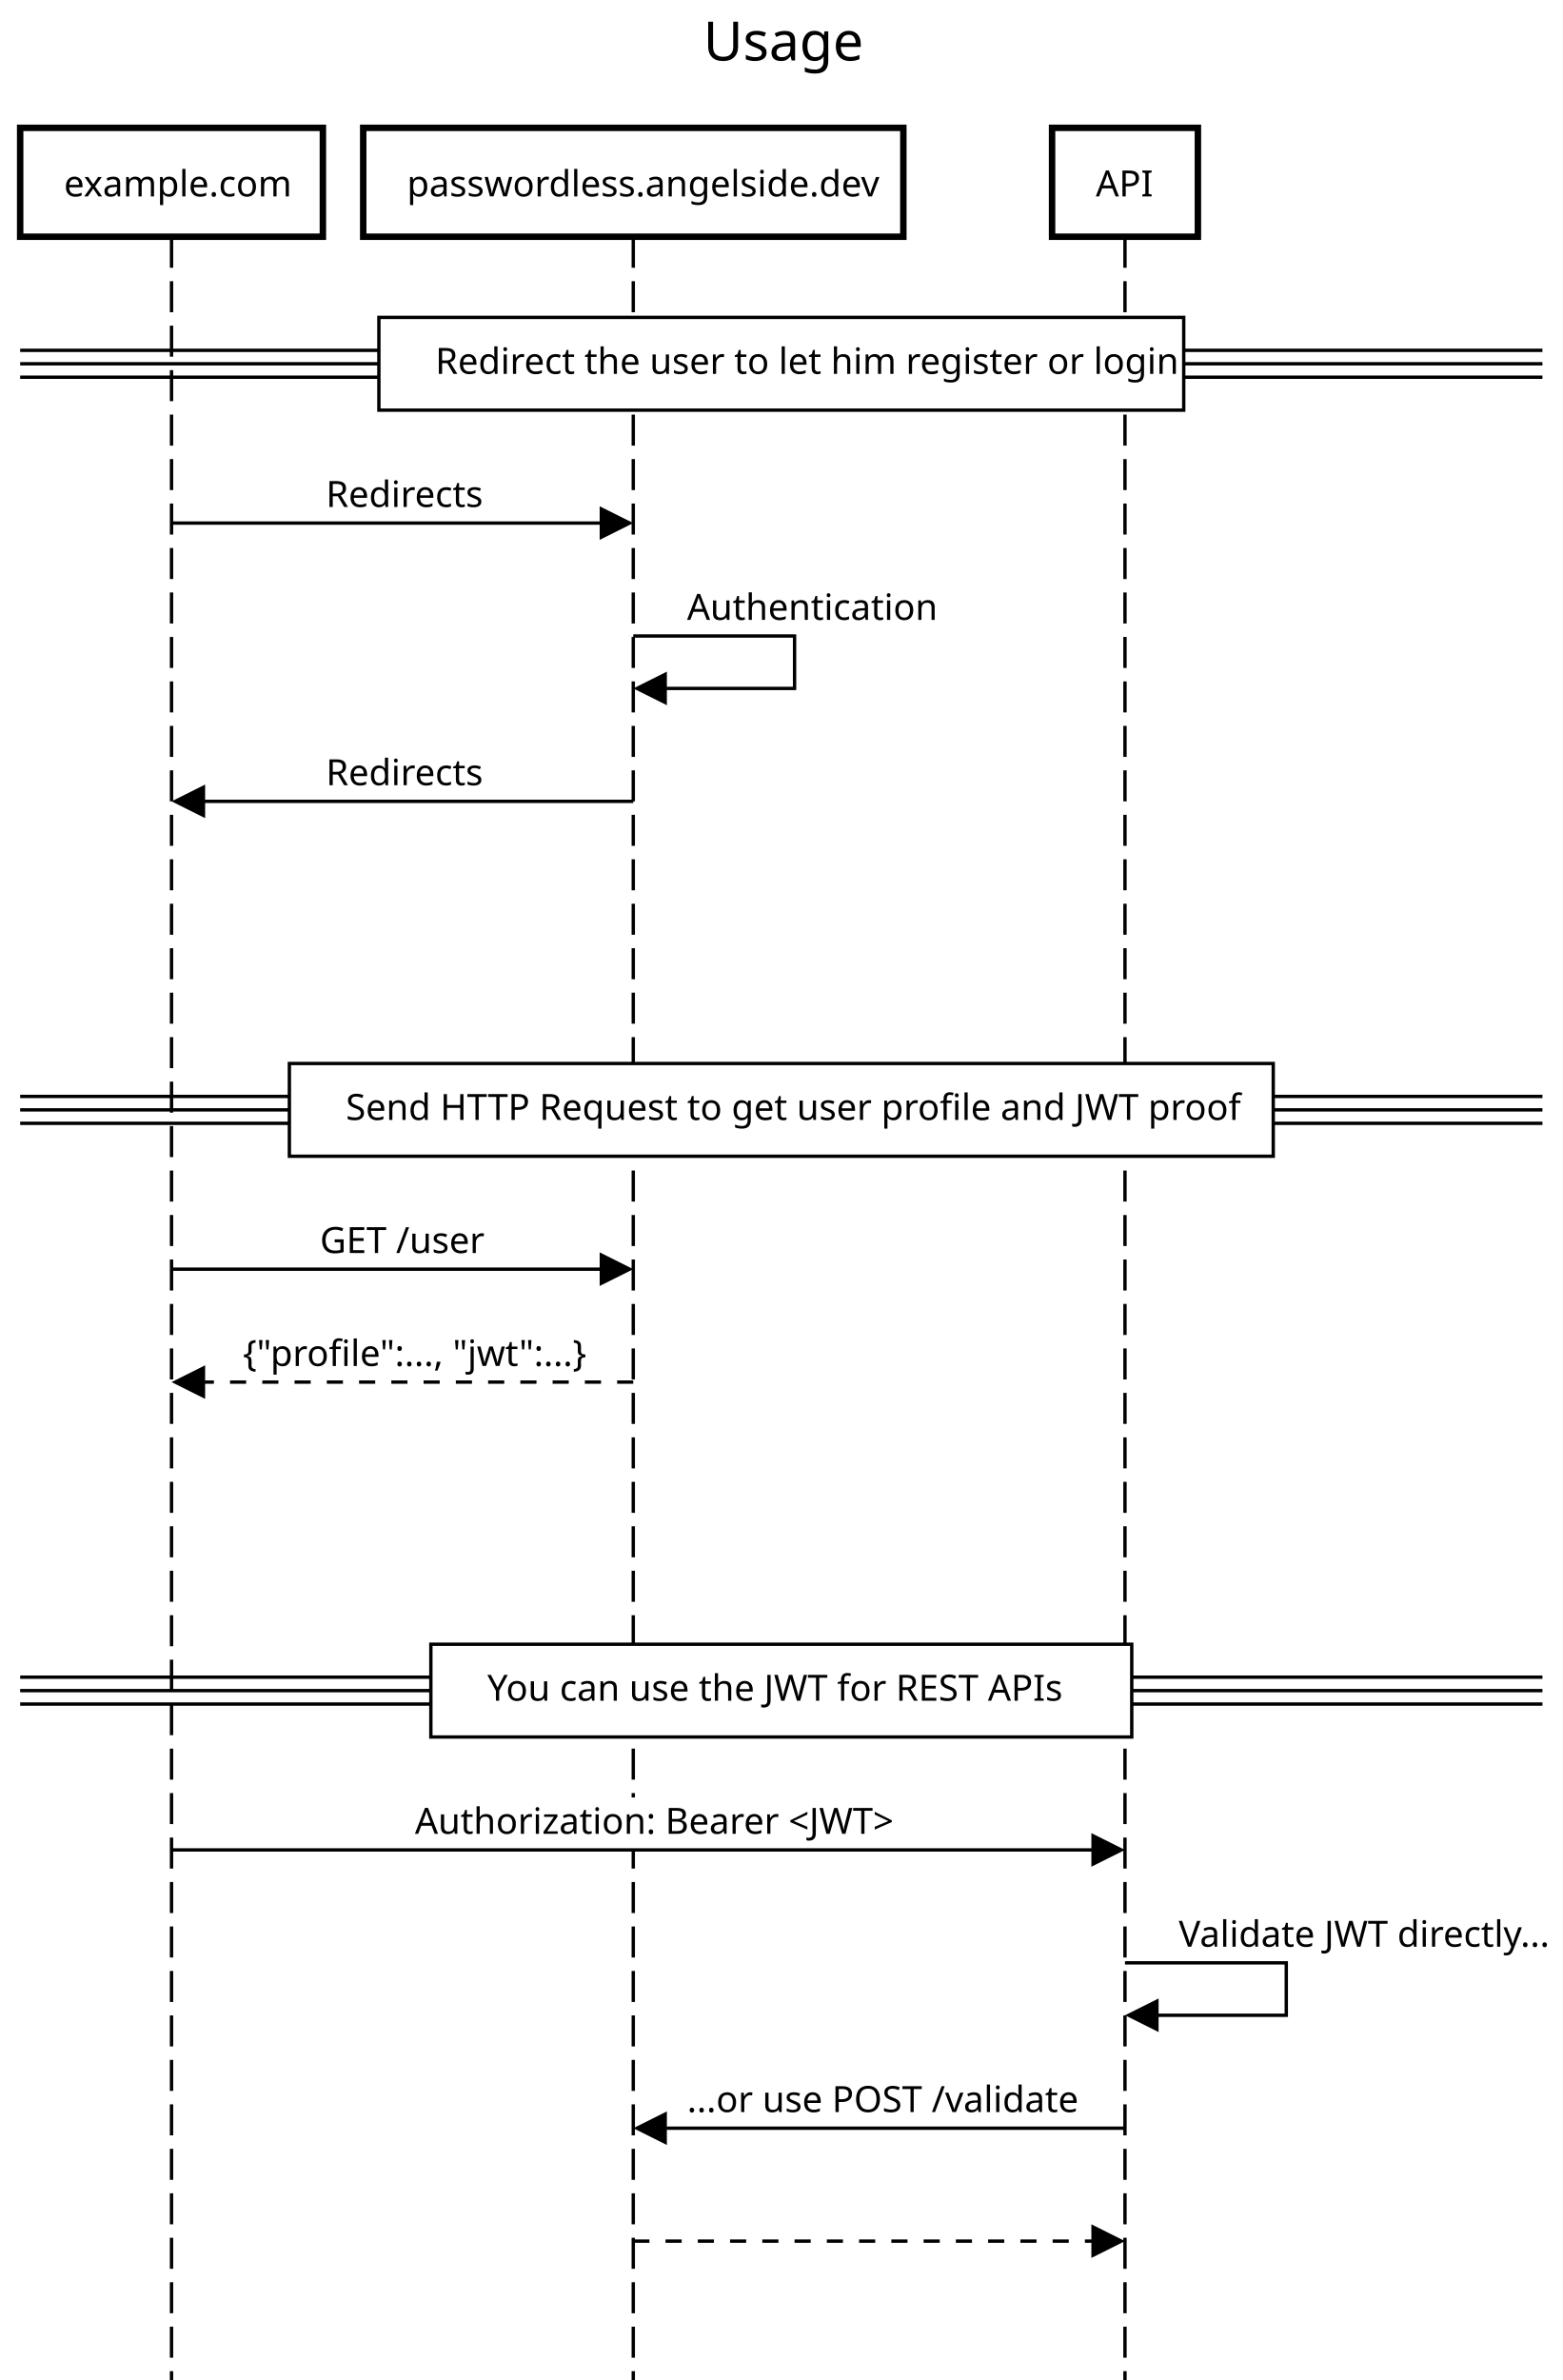
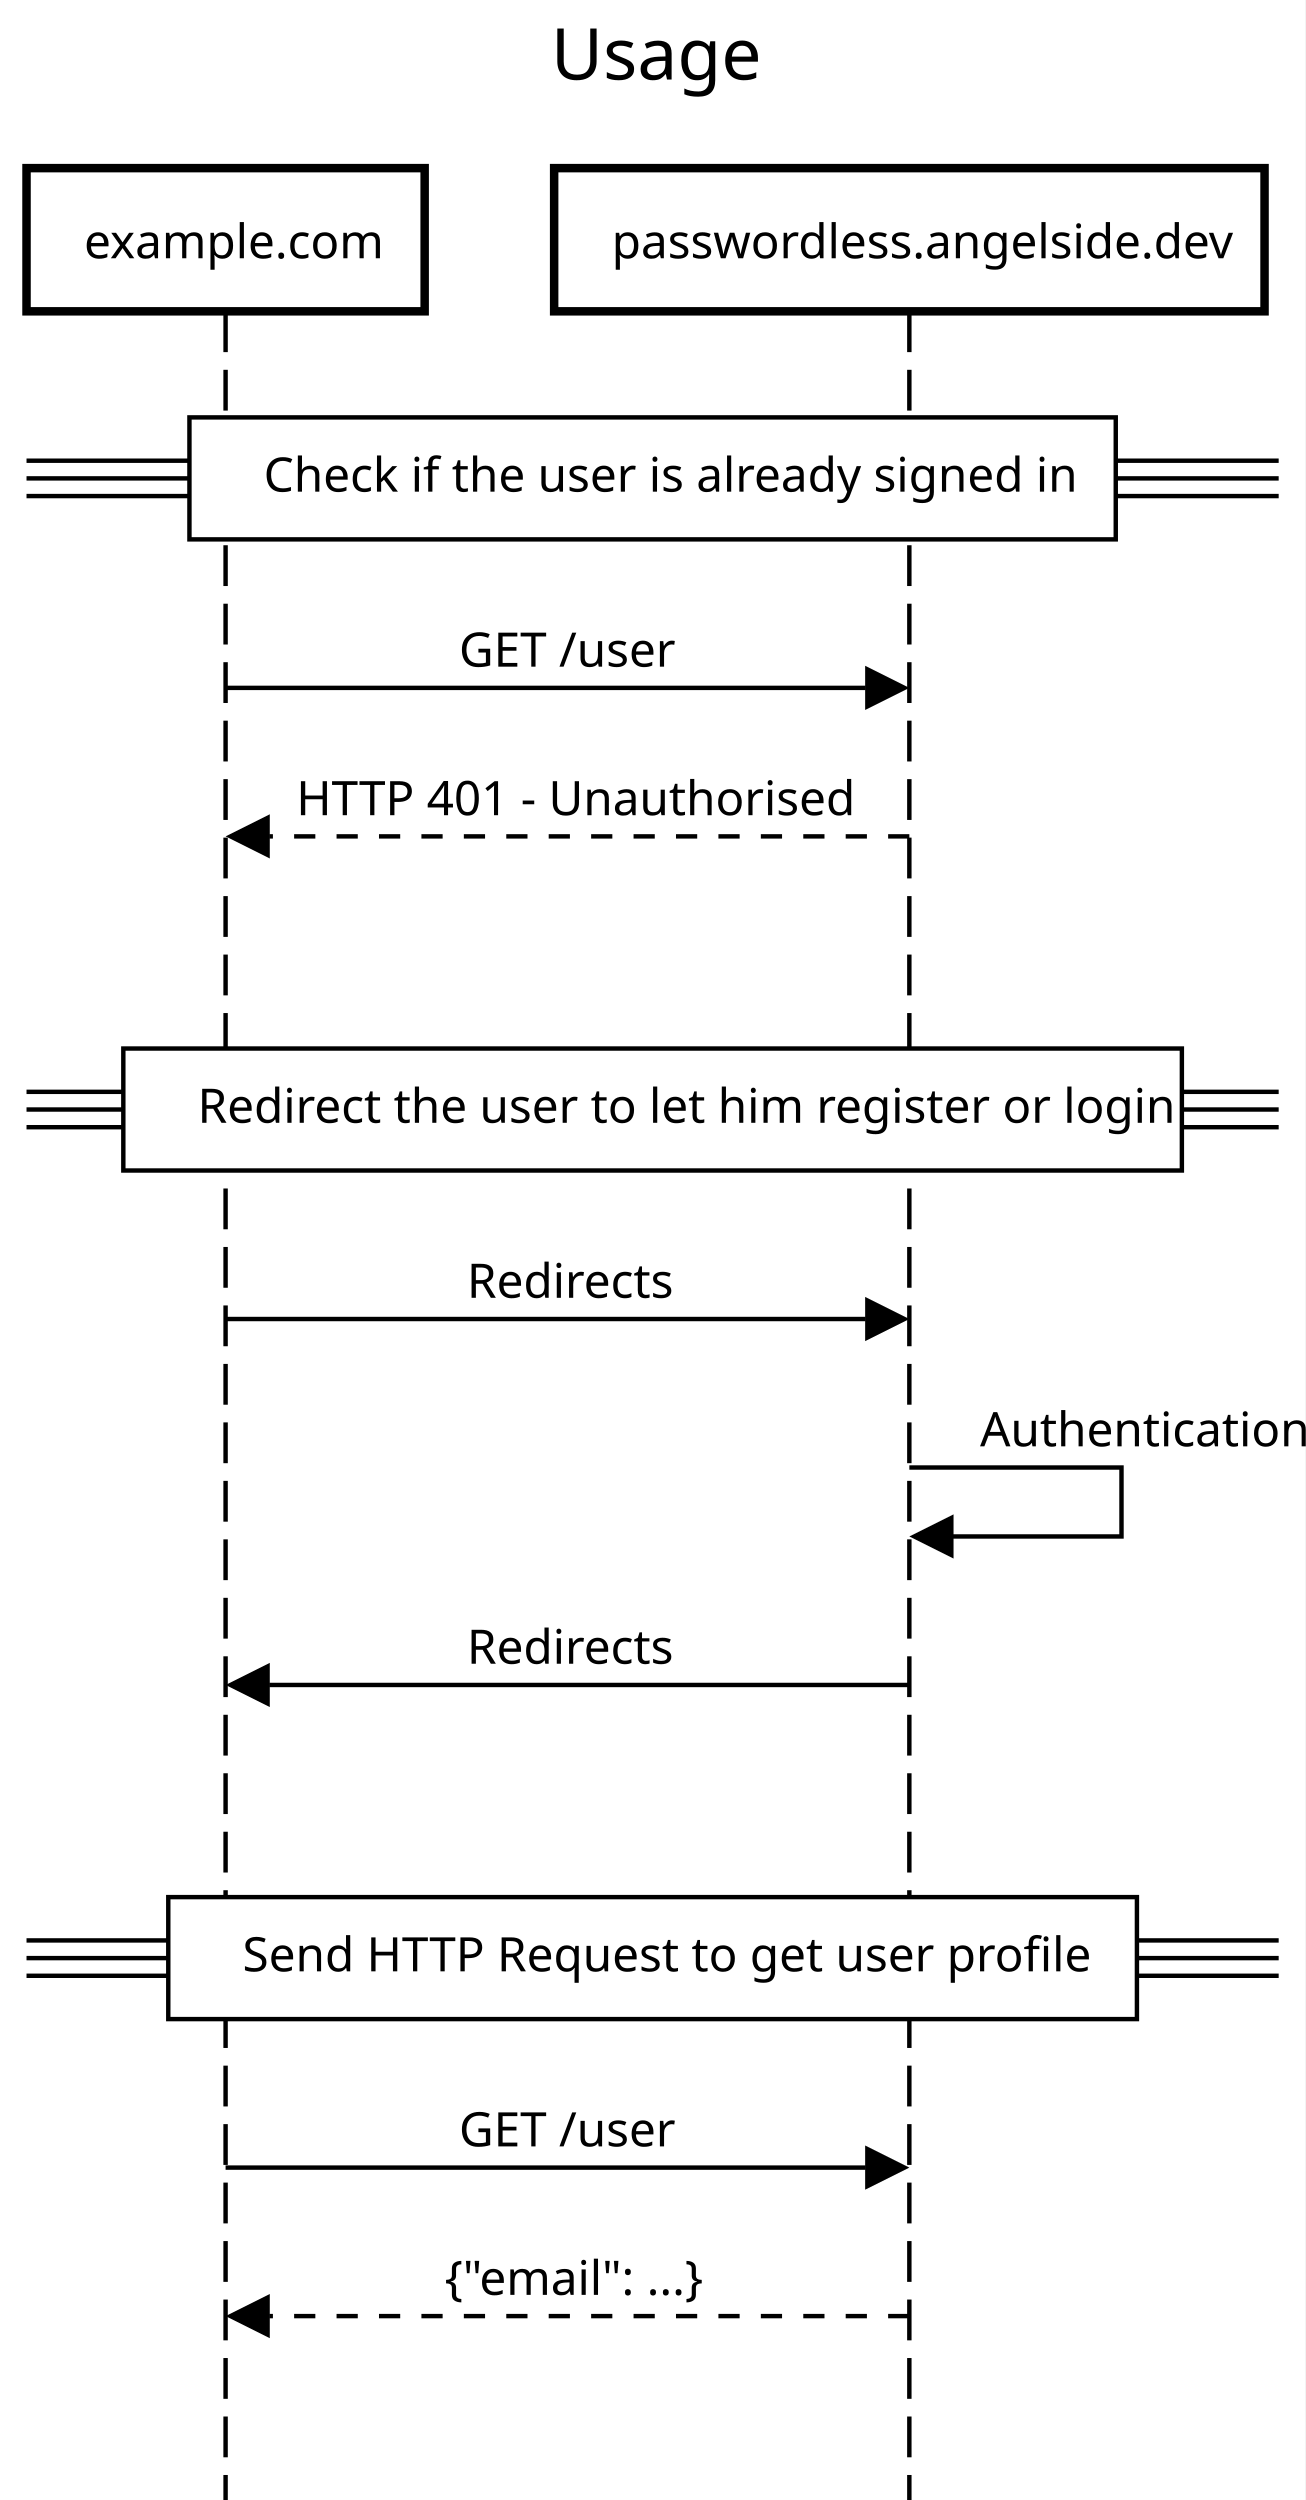
- <svg xmlns="http://www.w3.org/2000/svg" version="1.1" width="633" height="964">
+ <svg xmlns="http://www.w3.org/2000/svg" version="1.1" width="402" height="770">
  <defs />
  <g>
    <g />
    <g />
    <g />
    <g />
    <g />
    <g />
    <g />
    <g />
    <g />
    <g />
-     <g />
-     <g />
    <g>
-       <rect fill="white" stroke="none" x="0" y="0" width="633" height="964" />
+       <rect fill="white" stroke="none" x="0" y="0" width="402" height="770" />
    </g>
    <g>
-       <text fill="black" stroke="none" font-family="sans-serif" font-size="16.5pt" font-style="normal" font-weight="normal" text-decoration="normal" x="284.898" y="24.503" text-anchor="start" dominant-baseline="alphabetic" xml:space="preserve">Usage</text>
+       <text fill="black" stroke="none" font-family="sans-serif" font-size="16.5pt" font-style="normal" font-weight="normal" text-decoration="normal" x="169.673" y="24.503" text-anchor="start" dominant-baseline="alphabetic" xml:space="preserve">Usage</text>
    </g>
    <g />
    <g>
-       <path fill="none" stroke="black" paint-order="fill stroke markers" d=" M 69.481 95.888 L 69.481 964.92" stroke-miterlimit="10" stroke-width="1.361" stroke-dasharray="12.566,5.445" />
-       <path fill="none" stroke="black" paint-order="fill stroke markers" d=" M 256.532 95.888 L 256.532 964.92" stroke-miterlimit="10" stroke-width="1.361" stroke-dasharray="12.566,5.445" />
-       <path fill="none" stroke="black" paint-order="fill stroke markers" d=" M 455.719 95.888 L 455.719 964.92" stroke-miterlimit="10" stroke-width="1.361" stroke-dasharray="12.566,5.445" />
+       <path fill="none" stroke="black" paint-order="fill stroke markers" d=" M 69.481 95.888 L 69.481 770.532" stroke-miterlimit="10" stroke-width="1.361" stroke-dasharray="12.566,5.445" />
+       <path fill="none" stroke="black" paint-order="fill stroke markers" d=" M 280.078 95.888 L 280.078 770.532" stroke-miterlimit="10" stroke-width="1.361" stroke-dasharray="12.566,5.445" />
    </g>
    <g>
      <path fill="none" stroke="none" />
      <g>
        <path fill="white" stroke="black" paint-order="fill stroke markers" d=" M 8.168 51.783 L 130.795 51.783 L 130.795 95.888 L 8.168 95.888 L 8.168 51.783 Z" stroke-miterlimit="10" stroke-width="2.614" stroke-dasharray="" />
      </g>
      <g>
        <g />
        <text fill="black" stroke="none" font-family="sans-serif" font-size="11pt" font-style="normal" font-weight="normal" text-decoration="normal" x="25.891" y="79.552" text-anchor="start" dominant-baseline="alphabetic" xml:space="preserve">example.com</text>
      </g>
      <path fill="none" stroke="none" />
      <g>
-         <path fill="white" stroke="black" paint-order="fill stroke markers" d=" M 147.13 51.783 L 365.934 51.783 L 365.934 95.888 L 147.13 95.888 L 147.13 51.783 Z" stroke-miterlimit="10" stroke-width="2.614" stroke-dasharray="" />
+         <path fill="white" stroke="black" paint-order="fill stroke markers" d=" M 170.676 51.783 L 389.48 51.783 L 389.48 95.888 L 170.676 95.888 L 170.676 51.783 Z" stroke-miterlimit="10" stroke-width="2.614" stroke-dasharray="" />
      </g>
      <g>
        <g />
-         <text fill="black" stroke="none" font-family="sans-serif" font-size="11pt" font-style="normal" font-weight="normal" text-decoration="normal" x="164.854" y="79.552" text-anchor="start" dominant-baseline="alphabetic" xml:space="preserve">passwordless.angelside.dev</text>
-       </g>
-       <path fill="none" stroke="none" />
-       <g>
-         <path fill="white" stroke="black" paint-order="fill stroke markers" d=" M 426.181 51.783 L 485.257 51.783 L 485.257 95.888 L 426.181 95.888 L 426.181 51.783 Z" stroke-miterlimit="10" stroke-width="2.614" stroke-dasharray="" />
-       </g>
-       <g>
-         <g />
-         <text fill="black" stroke="none" font-family="sans-serif" font-size="11pt" font-style="normal" font-weight="normal" text-decoration="normal" x="443.904" y="79.552" text-anchor="start" dominant-baseline="alphabetic" xml:space="preserve">API</text>
+         <text fill="black" stroke="none" font-family="sans-serif" font-size="11pt" font-style="normal" font-weight="normal" text-decoration="normal" x="188.4" y="79.552" text-anchor="start" dominant-baseline="alphabetic" xml:space="preserve">passwordless.angelside.dev</text>
      </g>
    </g>
    <g>
-       <path fill="none" stroke="black" paint-order="fill stroke markers" d=" M 8.168 141.898 L 624.832 141.898 M 8.168 147.344 L 624.832 147.344 M 8.168 152.789 L 624.832 152.789" stroke-miterlimit="10" stroke-width="1.361" stroke-dasharray="" />
-       <path fill="white" stroke="black" paint-order="fill stroke markers" d=" M 153.484 128.558 L 479.516 128.558 L 479.516 166.129 L 153.484 166.129 Z" stroke-miterlimit="10" stroke-width="1.361" stroke-dasharray="" />
+       <path fill="none" stroke="black" paint-order="fill stroke markers" d=" M 8.168 141.898 L 393.832 141.898 M 8.168 147.344 L 393.832 147.344 M 8.168 152.789 L 393.832 152.789" stroke-miterlimit="10" stroke-width="1.361" stroke-dasharray="" />
+       <path fill="white" stroke="black" paint-order="fill stroke markers" d=" M 58.346 128.558 L 343.654 128.558 L 343.654 166.129 L 58.346 166.129 Z" stroke-miterlimit="10" stroke-width="1.361" stroke-dasharray="" />
      <g>
-         <text fill="black" stroke="none" font-family="sans-serif" font-size="11pt" font-style="normal" font-weight="normal" text-decoration="normal" x="176.353" y="151.427" text-anchor="start" dominant-baseline="alphabetic" xml:space="preserve">Redirect the user to let him register or login</text>
+         <text fill="black" stroke="none" font-family="sans-serif" font-size="11pt" font-style="normal" font-weight="normal" text-decoration="normal" x="81.215" y="151.427" text-anchor="start" dominant-baseline="alphabetic" xml:space="preserve">Check if the user is already signed in</text>
      </g>
      <g>
        <g>
-           <rect fill="white" stroke="none" x="129.597" y="190.632" width="66.819" height="21.236" />
+           <rect fill="white" stroke="none" x="138.929" y="190.632" width="71.701" height="21.236" />
        </g>
-         <text fill="black" stroke="none" font-family="sans-serif" font-size="11pt" font-style="normal" font-weight="normal" text-decoration="normal" x="132.047" y="205.334" text-anchor="start" dominant-baseline="alphabetic" xml:space="preserve">Redirects</text>
+         <text fill="black" stroke="none" font-family="sans-serif" font-size="11pt" font-style="normal" font-weight="normal" text-decoration="normal" x="141.379" y="205.334" text-anchor="start" dominant-baseline="alphabetic" xml:space="preserve">GET /user</text>
      </g>
      <g>
-         <path fill="none" stroke="black" paint-order="fill stroke markers" d=" M 69.481 211.868 L 243.083 211.868" stroke-miterlimit="10" stroke-width="1.361" stroke-dasharray="" />
-         <g transform="translate(256.5321,211.8676) translate(-256.5321,-211.8676)">
-           <path fill="black" stroke="none" paint-order="stroke fill markers" d=" M 242.919 205.061 L 256.532 211.868 L 242.919 218.674 Z" />
+         <path fill="none" stroke="black" paint-order="fill stroke markers" d=" M 69.481 211.868 L 266.629 211.868" stroke-miterlimit="10" stroke-width="1.361" stroke-dasharray="" />
+         <g transform="translate(280.0781,211.8676) translate(-280.0781,-211.8676)">
+           <path fill="black" stroke="none" paint-order="stroke fill markers" d=" M 266.465 205.061 L 280.078 211.868 L 266.465 218.674 Z" />
        </g>
      </g>
      <g>
        <g>
-           <rect fill="white" stroke="none" x="275.862" y="236.37" width="97.814" height="21.236" />
+           <rect fill="white" stroke="none" x="88.811" y="236.37" width="171.937" height="21.236" />
        </g>
-         <text fill="black" stroke="none" font-family="sans-serif" font-size="11pt" font-style="normal" font-weight="normal" text-decoration="normal" x="278.312" y="251.072" text-anchor="start" dominant-baseline="alphabetic" xml:space="preserve">Authentication</text>
+         <text fill="black" stroke="none" font-family="sans-serif" font-size="11pt" font-style="normal" font-weight="normal" text-decoration="normal" x="91.261" y="251.072" text-anchor="start" dominant-baseline="alphabetic" xml:space="preserve">HTTP 401 - Unauthorised</text>
      </g>
      <g>
-         <path fill="none" stroke="black" paint-order="fill stroke markers" d=" M 256.532 257.606 L 321.873 257.606 L 321.873 278.842 L 269.981 278.842" stroke-miterlimit="10" stroke-width="1.361" stroke-dasharray="" />
-         <g transform="translate(256.5321,278.8419) translate(-256.5321,-278.8419)">
-           <path fill="black" stroke="none" paint-order="stroke fill markers" d=" M 270.145 272.036 L 256.532 278.842 L 270.145 285.648 Z" />
+         <path fill="none" stroke="black" paint-order="fill stroke markers" d=" M 280.078 257.606 L 82.93 257.606" stroke-miterlimit="10" stroke-width="1.361" stroke-dasharray="6.534" />
+         <g transform="translate(69.48112,257.6062) translate(-69.48112,-257.6062)">
+           <path fill="black" stroke="none" paint-order="stroke fill markers" d=" M 83.094 250.8 L 69.481 257.606 L 83.094 264.412 Z" />
+         </g>
+       </g>
+       <path fill="none" stroke="black" paint-order="fill stroke markers" d=" M 8.168 336.287 L 393.832 336.287 M 8.168 341.732 L 393.832 341.732 M 8.168 347.178 L 393.832 347.178" stroke-miterlimit="10" stroke-width="1.361" stroke-dasharray="" />
+       <path fill="white" stroke="black" paint-order="fill stroke markers" d=" M 37.984 322.947 L 364.016 322.947 L 364.016 360.518 L 37.984 360.518 Z" stroke-miterlimit="10" stroke-width="1.361" stroke-dasharray="" />
+       <g>
+         <text fill="black" stroke="none" font-family="sans-serif" font-size="11pt" font-style="normal" font-weight="normal" text-decoration="normal" x="60.853" y="345.816" text-anchor="start" dominant-baseline="alphabetic" xml:space="preserve">Redirect the user to let him register or login</text>
+       </g>
+       <g>
+         <g>
+           <rect fill="white" stroke="none" x="141.37" y="385.021" width="66.819" height="21.236" />
+         </g>
+         <text fill="black" stroke="none" font-family="sans-serif" font-size="11pt" font-style="normal" font-weight="normal" text-decoration="normal" x="143.82" y="399.722" text-anchor="start" dominant-baseline="alphabetic" xml:space="preserve">Redirects</text>
+       </g>
+       <g>
+         <path fill="none" stroke="black" paint-order="fill stroke markers" d=" M 69.481 406.257 L 266.629 406.257" stroke-miterlimit="10" stroke-width="1.361" stroke-dasharray="" />
+         <g transform="translate(280.0781,406.2565) translate(-280.0781,-406.2565)">
+           <path fill="black" stroke="none" paint-order="stroke fill markers" d=" M 266.465 399.45 L 280.078 406.257 L 266.465 413.063 Z" />
        </g>
      </g>
      <g>
        <g>
-           <rect fill="white" stroke="none" x="129.597" y="303.345" width="66.819" height="21.236" />
+           <rect fill="white" stroke="none" x="299.408" y="430.759" width="97.814" height="21.236" />
        </g>
-         <text fill="black" stroke="none" font-family="sans-serif" font-size="11pt" font-style="normal" font-weight="normal" text-decoration="normal" x="132.047" y="318.046" text-anchor="start" dominant-baseline="alphabetic" xml:space="preserve">Redirects</text>
+         <text fill="black" stroke="none" font-family="sans-serif" font-size="11pt" font-style="normal" font-weight="normal" text-decoration="normal" x="301.858" y="445.461" text-anchor="start" dominant-baseline="alphabetic" xml:space="preserve">Authentication</text>
      </g>
      <g>
-         <path fill="none" stroke="black" paint-order="fill stroke markers" d=" M 256.532 324.58 L 82.93 324.58" stroke-miterlimit="10" stroke-width="1.361" stroke-dasharray="" />
-         <g transform="translate(69.48112,324.5805) translate(-69.48112,-324.5805)">
-           <path fill="black" stroke="none" paint-order="stroke fill markers" d=" M 83.094 317.774 L 69.481 324.58 L 83.094 331.387 Z" />
-         </g>
-       </g>
-       <path fill="none" stroke="black" paint-order="fill stroke markers" d=" M 8.168 444.1 L 624.832 444.1 M 8.168 449.545 L 624.832 449.545 M 8.168 454.99 L 624.832 454.99" stroke-miterlimit="10" stroke-width="1.361" stroke-dasharray="" />
-       <path fill="white" stroke="black" paint-order="fill stroke markers" d=" M 117.221 430.759 L 515.779 430.759 L 515.779 468.33 L 117.221 468.33 Z" stroke-miterlimit="10" stroke-width="1.361" stroke-dasharray="" />
-       <g>
-         <text fill="black" stroke="none" font-family="sans-serif" font-size="11pt" font-style="normal" font-weight="normal" text-decoration="normal" x="140.09" y="453.629" text-anchor="start" dominant-baseline="alphabetic" xml:space="preserve">Send HTTP Request to get user profile and JWT proof</text>
-       </g>
-       <g>
-         <g>
-           <rect fill="white" stroke="none" x="127.156" y="492.833" width="71.701" height="21.236" />
-         </g>
-         <text fill="black" stroke="none" font-family="sans-serif" font-size="11pt" font-style="normal" font-weight="normal" text-decoration="normal" x="129.606" y="507.535" text-anchor="start" dominant-baseline="alphabetic" xml:space="preserve">GET /user</text>
-       </g>
-       <g>
-         <path fill="none" stroke="black" paint-order="fill stroke markers" d=" M 69.481 514.069 L 243.083 514.069" stroke-miterlimit="10" stroke-width="1.361" stroke-dasharray="" />
-         <g transform="translate(256.5321,514.0688) translate(-256.5321,-514.0688)">
-           <path fill="black" stroke="none" paint-order="stroke fill markers" d=" M 242.919 507.263 L 256.532 514.069 L 242.919 520.875 Z" />
+         <path fill="none" stroke="black" paint-order="fill stroke markers" d=" M 280.078 451.995 L 345.419 451.995 L 345.419 473.231 L 293.527 473.231" stroke-miterlimit="10" stroke-width="1.361" stroke-dasharray="" />
+         <g transform="translate(280.0781,473.2308) translate(-280.0781,-473.2308)">
+           <path fill="black" stroke="none" paint-order="stroke fill markers" d=" M 293.691 466.425 L 280.078 473.231 L 293.691 480.037 Z" />
        </g>
      </g>
      <g>
        <g>
-           <rect fill="white" stroke="none" x="95.964" y="538.572" width="134.085" height="21.236" />
+           <rect fill="white" stroke="none" x="141.37" y="497.734" width="66.819" height="21.236" />
        </g>
-         <text fill="black" stroke="none" font-family="sans-serif" font-size="11pt" font-style="normal" font-weight="normal" text-decoration="normal" x="98.415" y="553.273" text-anchor="start" dominant-baseline="alphabetic" xml:space="preserve">{"profile":..., "jwt":...}</text>
+         <text fill="black" stroke="none" font-family="sans-serif" font-size="11pt" font-style="normal" font-weight="normal" text-decoration="normal" x="143.82" y="512.435" text-anchor="start" dominant-baseline="alphabetic" xml:space="preserve">Redirects</text>
      </g>
      <g>
-         <path fill="none" stroke="black" paint-order="fill stroke markers" d=" M 256.532 559.807 L 82.93 559.807" stroke-miterlimit="10" stroke-width="1.361" stroke-dasharray="6.534" />
-         <g transform="translate(69.48112,559.8074) translate(-69.48112,-559.8074)">
-           <path fill="black" stroke="none" paint-order="stroke fill markers" d=" M 83.094 553.001 L 69.481 559.807 L 83.094 566.614 Z" />
+         <path fill="none" stroke="black" paint-order="fill stroke markers" d=" M 280.078 518.969 L 82.93 518.969" stroke-miterlimit="10" stroke-width="1.361" stroke-dasharray="" />
+         <g transform="translate(69.48112,518.9694) translate(-69.48112,-518.9694)">
+           <path fill="black" stroke="none" paint-order="stroke fill markers" d=" M 83.094 512.163 L 69.481 518.969 L 83.094 525.776 Z" />
        </g>
      </g>
-       <path fill="none" stroke="black" paint-order="fill stroke markers" d=" M 8.168 679.327 L 624.832 679.327 M 8.168 684.772 L 624.832 684.772 M 8.168 690.217 L 624.832 690.217" stroke-miterlimit="10" stroke-width="1.361" stroke-dasharray="" />
-       <path fill="white" stroke="black" paint-order="fill stroke markers" d=" M 174.536 665.986 L 458.464 665.986 L 458.464 703.557 L 174.536 703.557 Z" stroke-miterlimit="10" stroke-width="1.361" stroke-dasharray="" />
+       <path fill="none" stroke="black" paint-order="fill stroke markers" d=" M 8.168 597.651 L 393.832 597.651 M 8.168 603.096 L 393.832 603.096 M 8.168 608.541 L 393.832 608.541" stroke-miterlimit="10" stroke-width="1.361" stroke-dasharray="" />
+       <path fill="white" stroke="black" paint-order="fill stroke markers" d=" M 51.828 584.31 L 350.172 584.31 L 350.172 621.881 L 51.828 621.881 Z" stroke-miterlimit="10" stroke-width="1.361" stroke-dasharray="" />
      <g>
-         <text fill="black" stroke="none" font-family="sans-serif" font-size="11pt" font-style="normal" font-weight="normal" text-decoration="normal" x="197.406" y="688.856" text-anchor="start" dominant-baseline="alphabetic" xml:space="preserve">You can use the JWT for REST APIs</text>
+         <text fill="black" stroke="none" font-family="sans-serif" font-size="11pt" font-style="normal" font-weight="normal" text-decoration="normal" x="74.697" y="607.18" text-anchor="start" dominant-baseline="alphabetic" xml:space="preserve">Send HTTP Request to get user profile</text>
      </g>
      <g>
        <g>
-           <rect fill="white" stroke="none" x="165.633" y="728.06" width="193.934" height="21.236" />
+           <rect fill="white" stroke="none" x="138.929" y="646.384" width="71.701" height="21.236" />
        </g>
-         <text fill="black" stroke="none" font-family="sans-serif" font-size="11pt" font-style="normal" font-weight="normal" text-decoration="normal" x="168.083" y="742.762" text-anchor="start" dominant-baseline="alphabetic" xml:space="preserve">Authorization: Bearer &lt;JWT&gt;</text>
+         <text fill="black" stroke="none" font-family="sans-serif" font-size="11pt" font-style="normal" font-weight="normal" text-decoration="normal" x="141.379" y="661.086" text-anchor="start" dominant-baseline="alphabetic" xml:space="preserve">GET /user</text>
      </g>
      <g>
-         <path fill="none" stroke="black" paint-order="fill stroke markers" d=" M 69.481 749.296 L 442.27 749.296" stroke-miterlimit="10" stroke-width="1.361" stroke-dasharray="" />
-         <g transform="translate(455.7189,749.2958) translate(-455.7189,-749.2958)">
-           <path fill="black" stroke="none" paint-order="stroke fill markers" d=" M 442.106 742.489 L 455.719 749.296 L 442.106 756.102 Z" />
+         <path fill="none" stroke="black" paint-order="fill stroke markers" d=" M 69.481 667.62 L 266.629 667.62" stroke-miterlimit="10" stroke-width="1.361" stroke-dasharray="" />
+         <g transform="translate(280.0781,667.6198) translate(-280.0781,-667.6198)">
+           <path fill="black" stroke="none" paint-order="stroke fill markers" d=" M 266.465 660.813 L 280.078 667.62 L 266.465 674.426 Z" />
        </g>
      </g>
      <g>
        <g>
-           <rect fill="white" stroke="none" x="475.049" y="773.799" width="152.624" height="21.236" />
+           <rect fill="white" stroke="none" x="134.53" y="692.123" width="80.498" height="21.236" />
        </g>
-         <text fill="black" stroke="none" font-family="sans-serif" font-size="11pt" font-style="normal" font-weight="normal" text-decoration="normal" x="477.499" y="788.5" text-anchor="start" dominant-baseline="alphabetic" xml:space="preserve">Validate JWT directly...</text>
+         <text fill="black" stroke="none" font-family="sans-serif" font-size="11pt" font-style="normal" font-weight="normal" text-decoration="normal" x="136.981" y="706.824" text-anchor="start" dominant-baseline="alphabetic" xml:space="preserve">{"email": ...}</text>
      </g>
      <g>
-         <path fill="none" stroke="black" paint-order="fill stroke markers" d=" M 455.719 795.034 L 521.06 795.034 L 521.06 816.27 L 469.168 816.27" stroke-miterlimit="10" stroke-width="1.361" stroke-dasharray="" />
-         <g transform="translate(455.7189,816.2701) translate(-455.7189,-816.2701)">
-           <path fill="black" stroke="none" paint-order="stroke fill markers" d=" M 469.332 809.464 L 455.719 816.27 L 469.332 823.076 Z" />
-         </g>
-       </g>
-       <g>
-         <g>
-           <rect fill="white" stroke="none" x="275.862" y="840.773" width="160.527" height="21.236" />
-         </g>
-         <text fill="black" stroke="none" font-family="sans-serif" font-size="11pt" font-style="normal" font-weight="normal" text-decoration="normal" x="278.312" y="855.475" text-anchor="start" dominant-baseline="alphabetic" xml:space="preserve">...or use POST /validate</text>
-       </g>
-       <g>
-         <path fill="none" stroke="black" paint-order="fill stroke markers" d=" M 455.719 862.009 L 269.981 862.009" stroke-miterlimit="10" stroke-width="1.361" stroke-dasharray="" />
-         <g transform="translate(256.5321,862.0087) translate(-256.5321,-862.0087)">
-           <path fill="black" stroke="none" paint-order="stroke fill markers" d=" M 270.145 855.202 L 256.532 862.009 L 270.145 868.815 Z" />
-         </g>
-       </g>
-       <g>
-         <g>
-           <rect fill="white" stroke="none" x="353.675" y="886.511" width="4.901" height="21.236" />
-         </g>
-         <text fill="black" stroke="none" font-family="sans-serif" font-size="11pt" font-style="normal" font-weight="normal" text-decoration="normal" x="356.126" y="901.213" text-anchor="start" dominant-baseline="alphabetic" xml:space="preserve" />
-       </g>
-       <g>
-         <path fill="none" stroke="black" paint-order="fill stroke markers" d=" M 256.532 907.747 L 442.27 907.747" stroke-miterlimit="10" stroke-width="1.361" stroke-dasharray="6.534" />
-         <g transform="translate(455.7189,907.7472) translate(-455.7189,-907.7472)">
-           <path fill="black" stroke="none" paint-order="stroke fill markers" d=" M 442.106 900.941 L 455.719 907.747 L 442.106 914.554 Z" />
+         <path fill="none" stroke="black" paint-order="fill stroke markers" d=" M 280.078 713.358 L 82.93 713.358" stroke-miterlimit="10" stroke-width="1.361" stroke-dasharray="6.534" />
+         <g transform="translate(69.48112,713.3583) translate(-69.48112,-713.3583)">
+           <path fill="black" stroke="none" paint-order="stroke fill markers" d=" M 83.094 706.552 L 69.481 713.358 L 83.094 720.165 Z" />
        </g>
      </g>
    </g>
    <g />
    <g />
-     <g />
  </g>
</svg>
